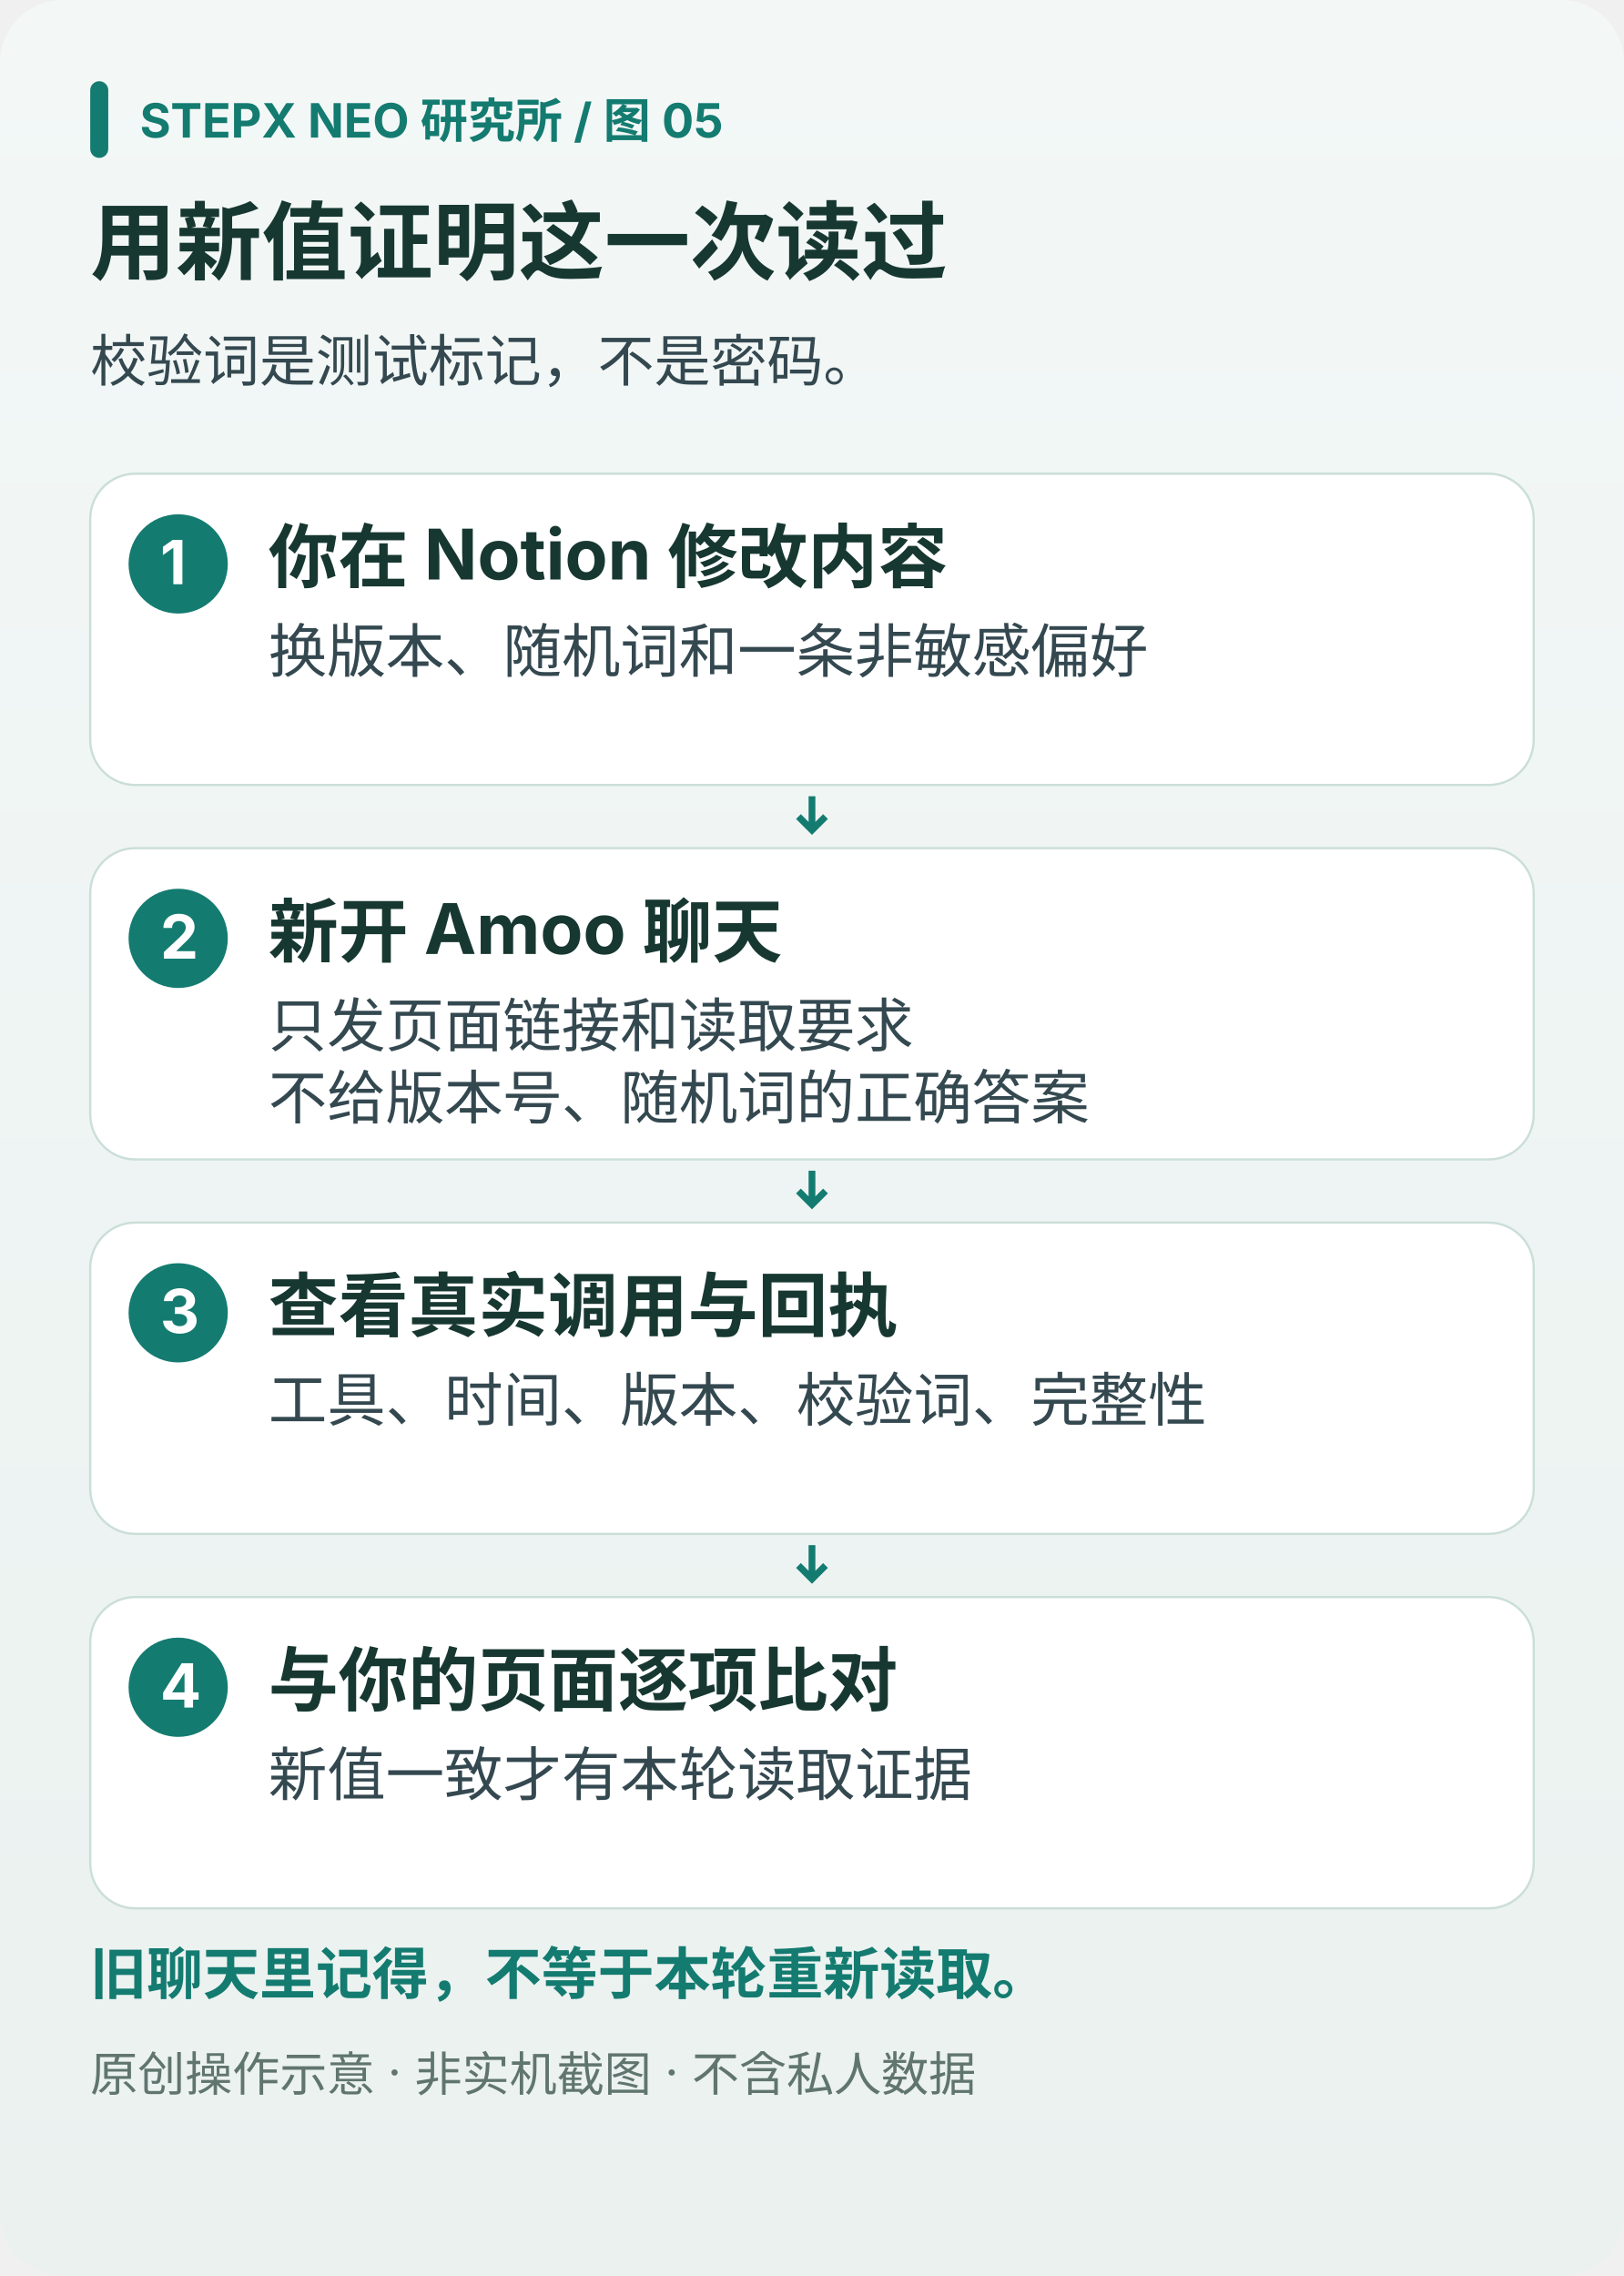
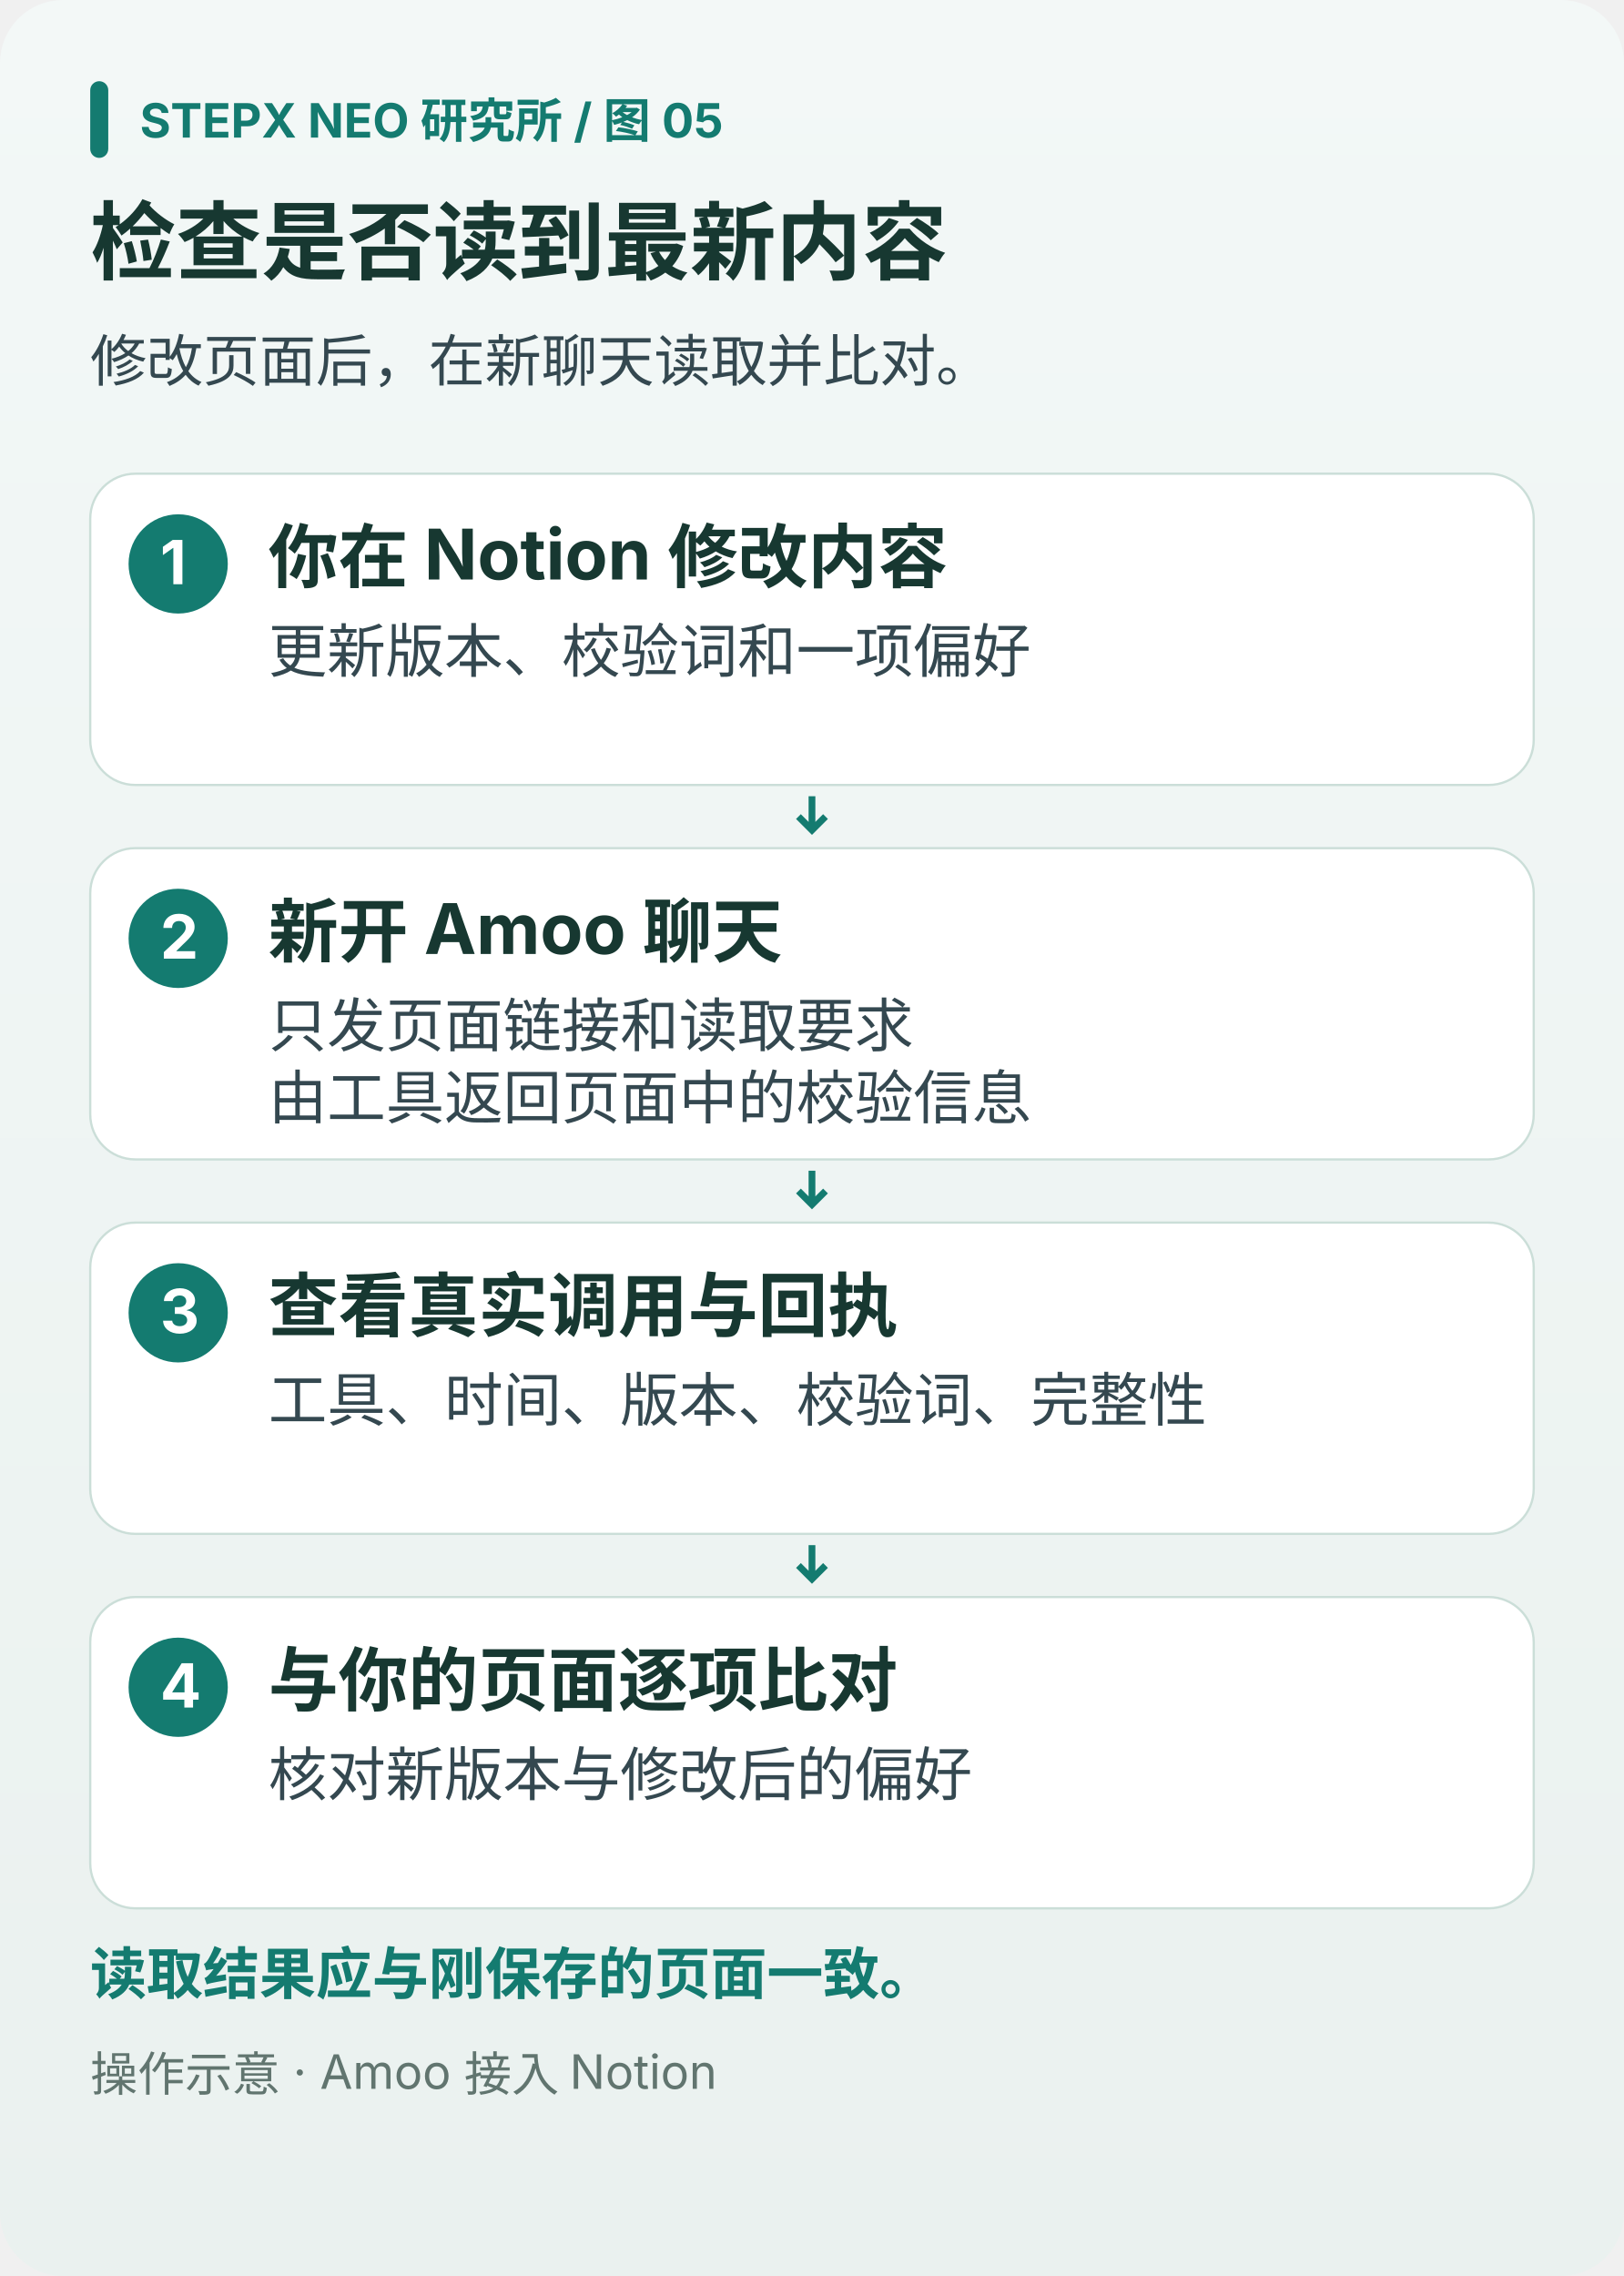
<svg xmlns="http://www.w3.org/2000/svg" viewBox="0 0 720 1009" role="img" aria-labelledby="title desc">
  <defs>
    <linearGradient id="bg" x2="0" y2="1">
      <stop stop-color="#f3f8f7" />
      <stop offset="1" stop-color="#eaf1ef" />
    </linearGradient>
  </defs>
  <rect width="720" height="1009" rx="28" fill="url(#bg)" />
  <g font-family="-apple-system,BlinkMacSystemFont,PingFang SC,Microsoft YaHei,sans-serif">
    <rect x="40" y="36" width="8" height="34" rx="4" fill="#147b70" />
    <text x="62" y="61" font-size="21" font-weight="650" fill="#147b70">STEPX NEO 研究所  /  图 05</text>
-     <text x="40" y="121" font-size="38" font-weight="700" fill="#173831">用新值证明这一次读过</text>
-     <text x="40" y="169" font-size="25" font-weight="400" fill="#344850">校验词是测试标记，不是密码。</text>
+     <text x="40" y="121" font-size="38" font-weight="700" fill="#173831">检查是否读到最新内容</text>
+     <text x="40" y="169" font-size="25" font-weight="400" fill="#344850">修改页面后，在新聊天读取并比对。</text>
    <rect x="40" y="210" width="640" height="138" rx="20" fill="#fff" stroke="#cbded8" />
    <circle cx="79" cy="250" r="22" fill="#147b70" />
    <text x="71" y="259" font-size="27" font-weight="700" fill="#ffffff">1</text>
    <text x="119" y="258" font-size="31" font-weight="650" fill="#173831">你在 Notion 修改内容</text>
-     <text x="119" y="298" font-size="26" font-weight="400" fill="#344850">换版本、随机词和一条非敏感偏好</text>
+     <text x="119" y="298" font-size="26" font-weight="400" fill="#344850">更新版本、校验词和一项偏好</text>
    <path d="M360 353v15m-6-6 6 6 6-6" fill="none" stroke="#147b70" stroke-width="3" />
    <rect x="40" y="376" width="640" height="138" rx="20" fill="#fff" stroke="#cbded8" />
    <circle cx="79" cy="416" r="22" fill="#147b70" />
    <text x="71" y="425" font-size="27" font-weight="700" fill="#ffffff">2</text>
    <text x="119" y="424" font-size="31" font-weight="650" fill="#173831">新开 Amoo 聊天</text>
    <text x="119" y="464" font-size="26" font-weight="400" fill="#344850">只发页面链接和读取要求</text>
-     <text x="119" y="496" font-size="26" font-weight="400" fill="#344850">不给版本号、随机词的正确答案</text>
+     <text x="119" y="496" font-size="26" font-weight="400" fill="#344850">由工具返回页面中的校验信息</text>
    <path d="M360 519v15m-6-6 6 6 6-6" fill="none" stroke="#147b70" stroke-width="3" />
    <rect x="40" y="542" width="640" height="138" rx="20" fill="#fff" stroke="#cbded8" />
    <circle cx="79" cy="582" r="22" fill="#147b70" />
    <text x="71" y="591" font-size="27" font-weight="700" fill="#ffffff">3</text>
    <text x="119" y="590" font-size="31" font-weight="650" fill="#173831">查看真实调用与回执</text>
    <text x="119" y="630" font-size="26" font-weight="400" fill="#344850">工具、时间、版本、校验词、完整性</text>
    <path d="M360 685v15m-6-6 6 6 6-6" fill="none" stroke="#147b70" stroke-width="3" />
    <rect x="40" y="708" width="640" height="138" rx="20" fill="#fff" stroke="#cbded8" />
    <circle cx="79" cy="748" r="22" fill="#147b70" />
    <text x="71" y="757" font-size="27" font-weight="700" fill="#ffffff">4</text>
    <text x="119" y="756" font-size="31" font-weight="650" fill="#173831">与你的页面逐项比对</text>
-     <text x="119" y="796" font-size="26" font-weight="400" fill="#344850">新值一致才有本轮读取证据</text>
-     <text x="40" y="884" font-size="25" font-weight="600" fill="#147b70">旧聊天里记得，不等于本轮重新读取。</text>
-     <text x="40" y="927" font-size="21" font-weight="400" fill="#61756f">原创操作示意 · 非实机截图 · 不含私人数据</text>
+     <text x="119" y="796" font-size="26" font-weight="400" fill="#344850">核对新版本与修改后的偏好</text>
+     <text x="40" y="884" font-size="25" font-weight="600" fill="#147b70">读取结果应与刚保存的页面一致。</text>
+     <text x="40" y="927" font-size="21" font-weight="400" fill="#61756f">操作示意 · Amoo 接入 Notion</text>
  </g>
</svg>
